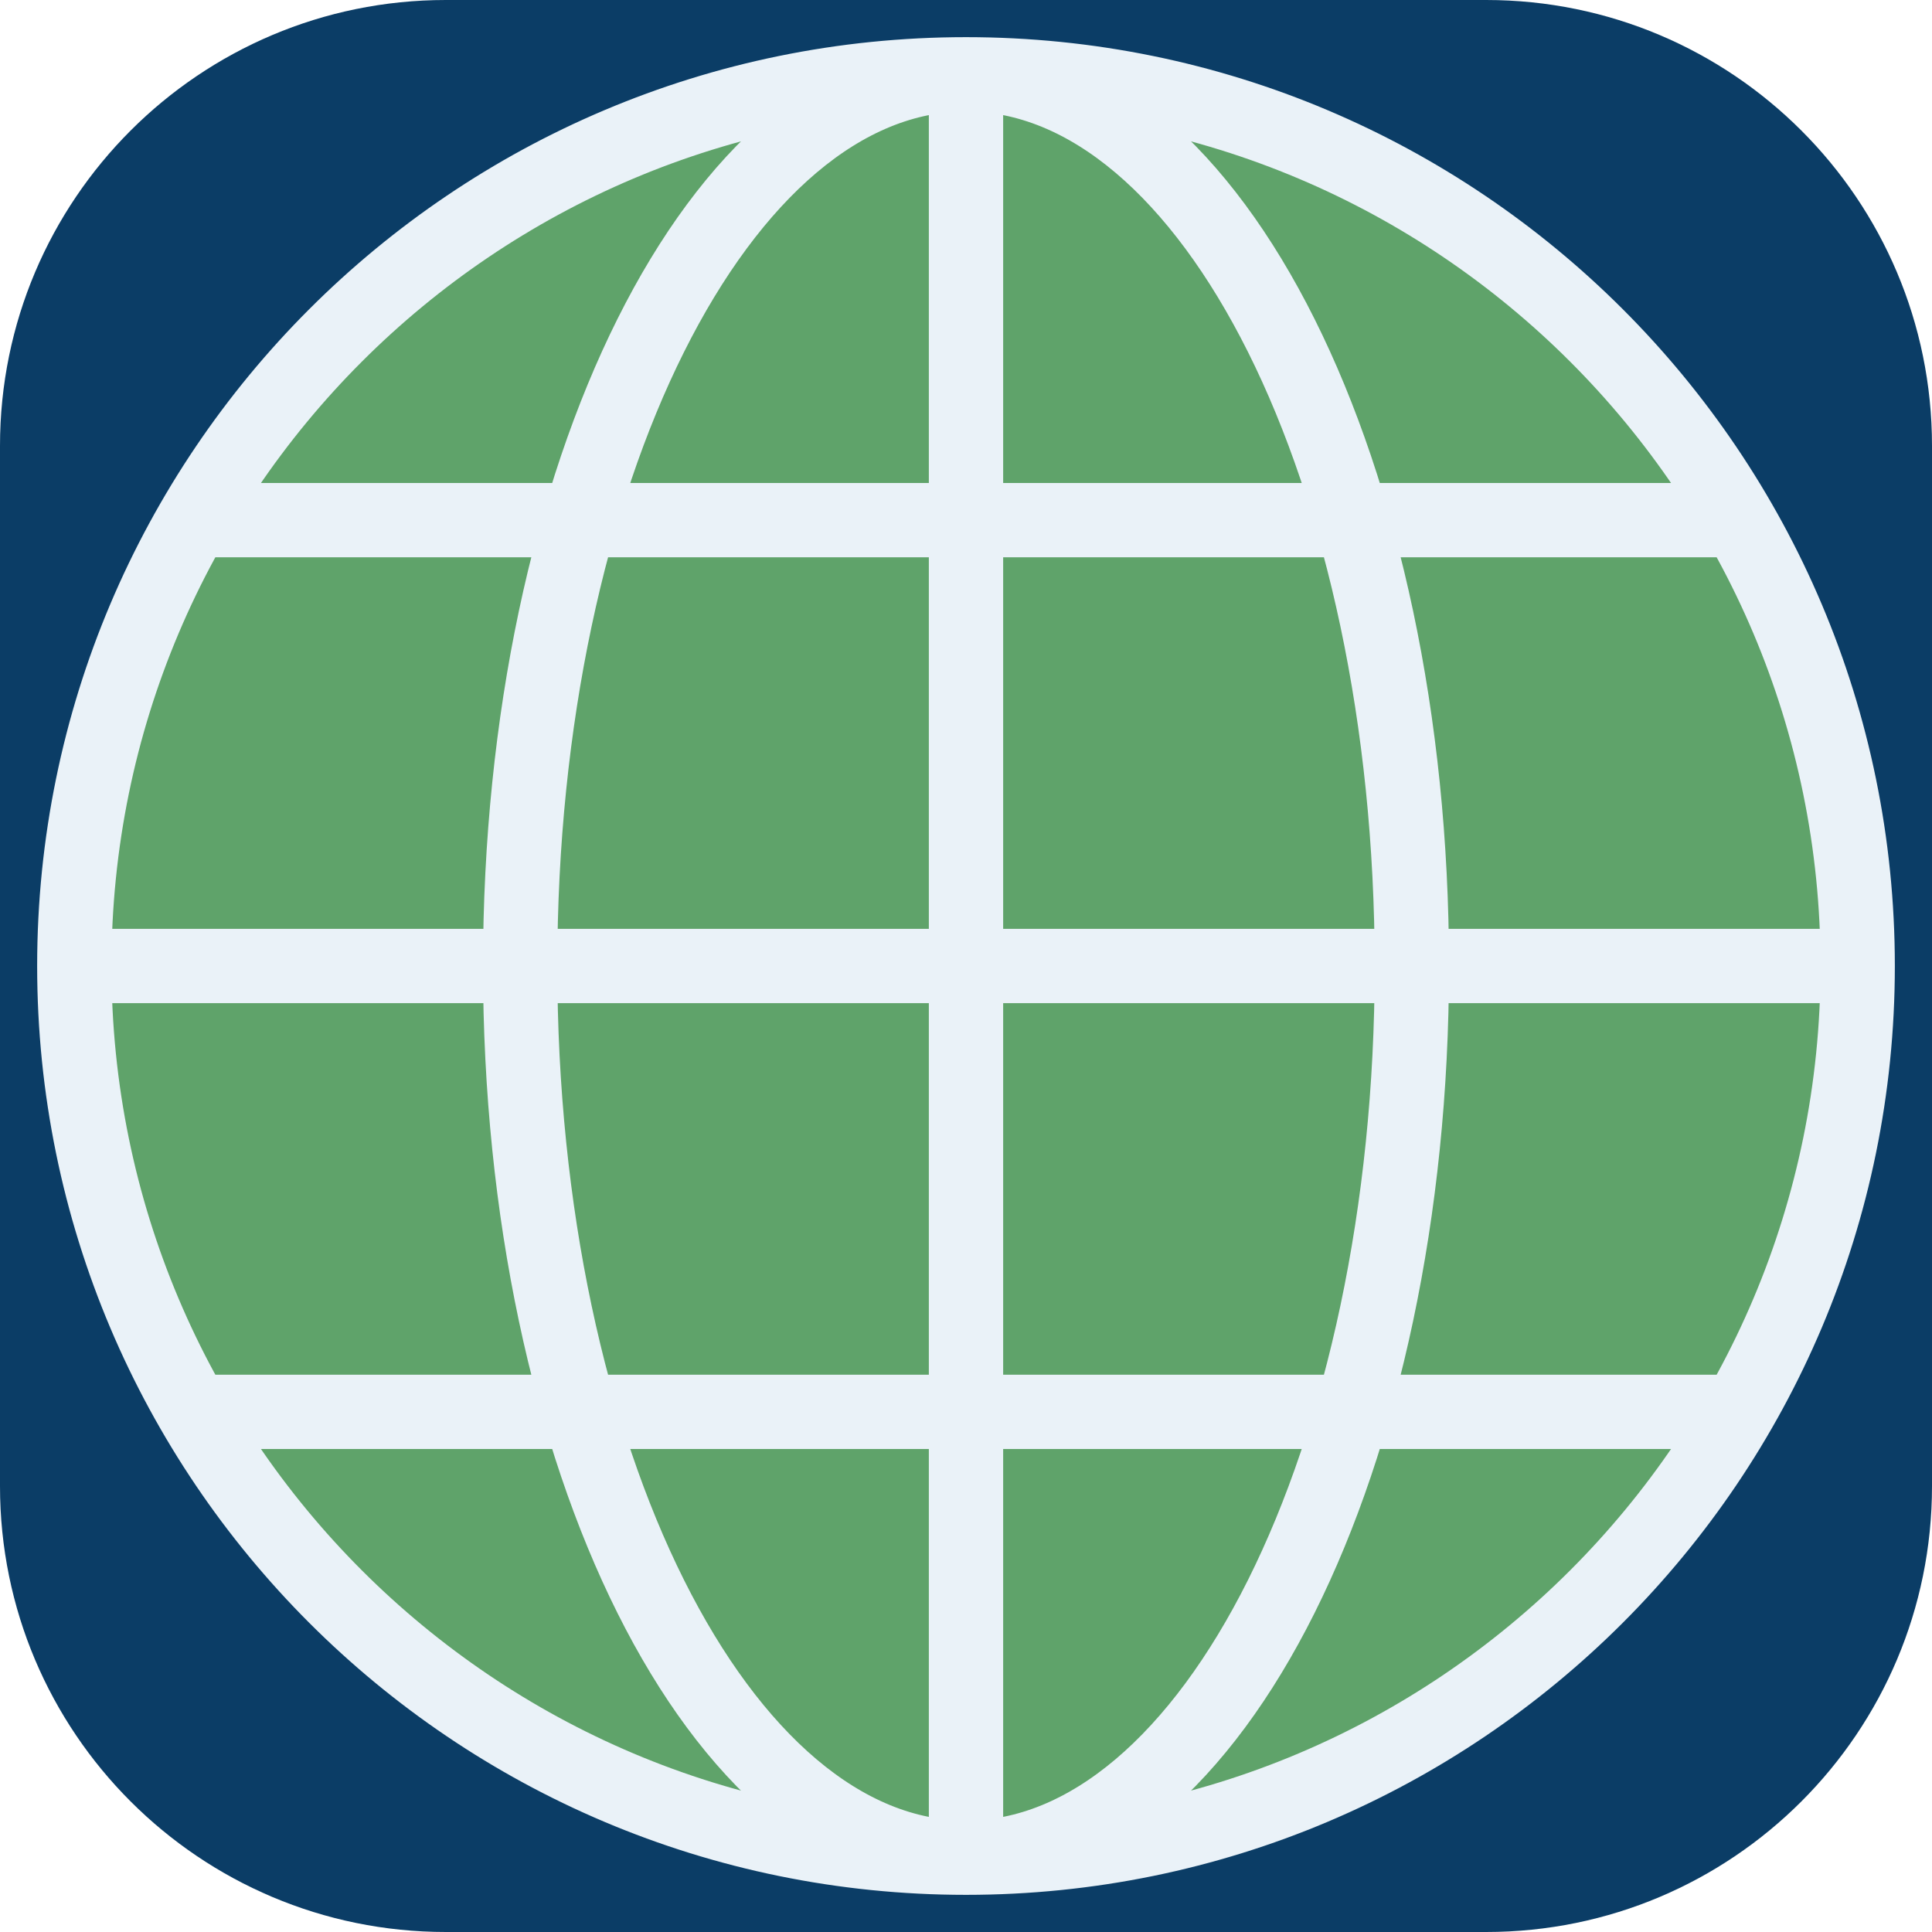
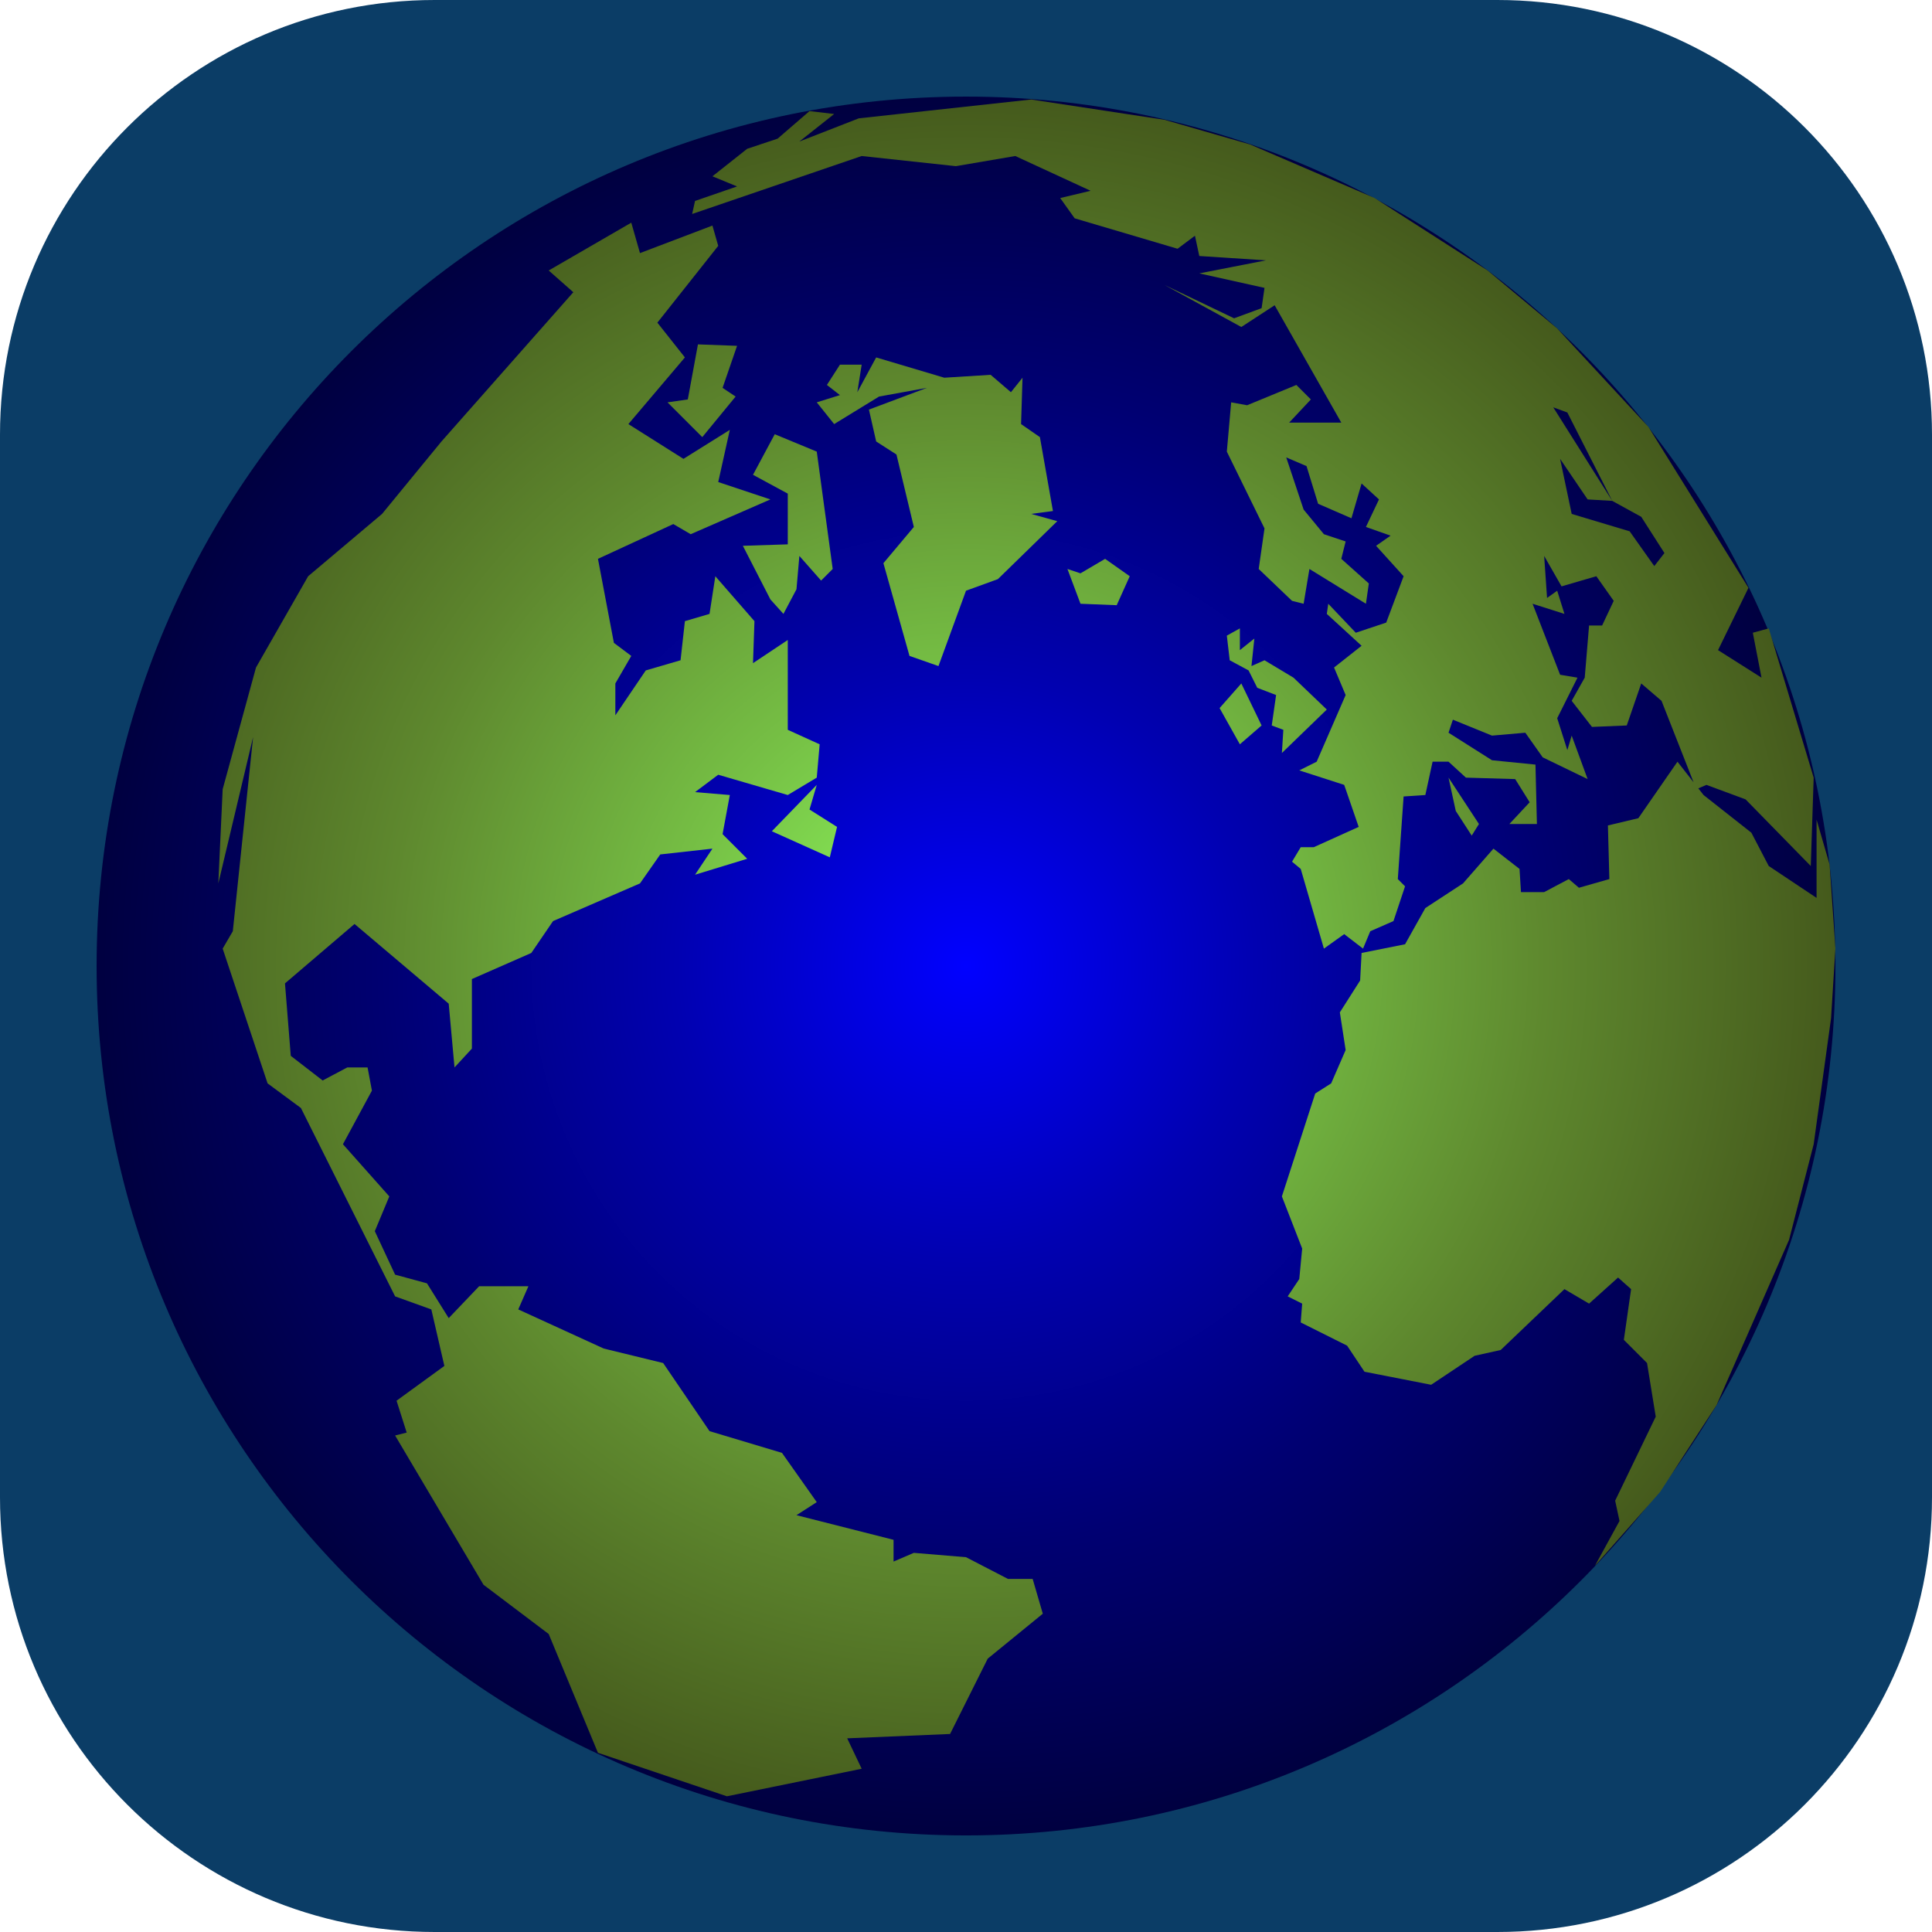
- <svg xmlns="http://www.w3.org/2000/svg" viewBox="28 28 52 52">
-   <rect x="28" y="28" width="52" height="52" rx="12" fill="#0B3D66" />
-   <path fill="#5FA36A" d="M54,30a24,24 0,1 1,0 48a24,24 0,1 1,0 -48z" />
-   <path fill="none" stroke="#EAF2F8" stroke-width="2" d="M54,30a24,24 0,1 1,0 48a24,24 0,1 1,0 -48z M30,54h48 M54,30v48 M54,30a12,24 0,1 1,0 48a12,24 0,1 1,0 -48z M33.2,42h41.6 M33.2,66h41.6" />
+ <svg xmlns="http://www.w3.org/2000/svg" viewBox="-6.667 -6.667 133.333 133.333">
+   <defs>
+     <radialGradient id="o" cx="60" cy="60" r="60" gradientUnits="userSpaceOnUse">
+       <stop offset="0" stop-color="#0101FF" />
+       <stop offset="0.333" stop-color="#0101B1" />
+       <stop offset="0.667" stop-color="#000072" />
+       <stop offset="1" stop-color="#000040" />
+     </radialGradient>
+     <radialGradient id="l" cx="60" cy="60" r="60" gradientUnits="userSpaceOnUse">
+       <stop offset="0" stop-color="#90FF60" />
+       <stop offset="0.333" stop-color="#76C045" />
+       <stop offset="0.667" stop-color="#5E882E" />
+       <stop offset="1" stop-color="#455A1C" />
+     </radialGradient>
+   </defs>
+   <rect x="-6.667" y="-6.667" width="133.333" height="133.333" rx="30" fill="#0B3D66" />
+   <circle cx="60" cy="60" r="60" fill="url(#o)" />
+   <path fill="url(#l)" d="M36.9,8.7l-5.7,3.3 1.7,1.5-9.1,10.3-4.1,5-5.1,4.3-3.6,6.3-2.3,8.4-0.3,6.5 2.4-10.1-1.4,13.4-0.7,1.2 3.1,9.3 2.3,1.7 6.5,13 2.5,0.9 0.9,3.9-3.3,2.4 0.7,2.2-0.8,0.2 6.1,10.3 4.5,3.4 3.4,8.2 8.9,3 9.3-1.9-1-2.1 7.1-0.3 2.6-5.2 3.8-3.1-0.7-2.4-1.7,0-2.9-1.5-3.6-0.3-1.4,0.6 0-1.5-6.7-1.7 1.4-0.9-2.4-3.4-5-1.5-3.2-4.7-4.1-1-5.9-2.7 0.7-1.6-3.4,0-2.1,2.2-1.5-2.4-2.2-0.6-1.4-3 1-2.4-3.2-3.6 2-3.7-0.3-1.6-1.4,0-1.7,0.9-2.2-1.7-0.4-5 4.8-4.1 6.5,5.5 0.4,4.4 1.2-1.3 0-4.8 4.1-1.8 1.5-2.2 6-2.6 1.4-2 3.6-0.4-1.2,1.8 3.6-1.1-1.7-1.7 0.5-2.7-2.4-0.2 1.6-1.2 4.8,1.4 2-1.2 0.2-2.3-2.2-1 0-6.2-2.4,1.6 0.1-2.9-2.7-3.1-0.4,2.6-1.7,0.5-0.3,2.7-2.4,0.7-2.1,3.1 0-2.2 1.1-1.9-1.2-0.9-1.1-5.8 5.2-2.4 1.2,0.7 5.5-2.4-3.6-1.2 0.8-3.6-3.2,2-3.8-2.4 3.9-4.6-1.9-2.4 4.2-5.3-0.4-1.4-5,1.9zM41.5,17.1l-0.7,3.8-1.4,0.2 2.4,2.4 2.3-2.8-0.9-0.6 1-2.9zM53.8,18l-1.3,2.4 0.3-1.9-1.5,0-0.9,1.4 0.9,0.7-1.6,0.5 1.2,1.5 3.1-1.9 3.3-0.6-4,1.5 0.5,2.2 1.4,0.9 1.2,5-2.1,2.5 1.8,6.4 2,0.7 1.9-5.2 2.2-0.8 4.1-4-1.8-0.5 1.5-0.2-0.9-5.1-1.3-0.9 0.1-3.2-0.8,1-1.4-1.2-3.2,0.2zM46.8,23.3l-1.5,2.8 2.4,1.3 0,3.5-3.1,0.1 1.9,3.7 0.9,1 0.9-1.7 0.2-2.3 1.5,1.7 0.8-0.8-1.1-8.1zM69.6,31.9l-1.7,1-0.9-0.3 0.9,2.4 2.5,0.1 0.9-2zM78.9,36.7l-0.9,0.5 0.2,1.7 1.3,0.7 0.6,1.2 1.3,0.5-0.3,2.1 0.8,0.3-0.1,1.6 3.1-3-2.3-2.2-2-1.2-0.9,0.4 0.2-1.9-1,0.8zM79,40.5l-1.5,1.7 1.4,2.5 1.5-1.3zM49.7,47.5l-3.1,3.2 4,1.8 0.5-2.1-1.9-1.2zM52.6,1.5l-4.1,1.6 2.4-1.9-1.7-0.2-2.2,1.9-2.1,0.7-2.4,1.9 1.7,0.7-2.9,1-0.2,0.9 11.7-4 6.5,0.7 4.1-0.7 5.2,2.4-2.1,0.5 1,1.4 7.1,2.1 1.2-0.9 0.3,1.4 4.6,0.3-4.6,0.9 4.5,1-0.2,1.4-1.9,0.7-4.8-2.3 5.3,2.9 2.3-1.5 20.2,7.4 3.1,6.1 2,1.1 1.6,2.5-0.7,0.9-1.7-2.4-2.3,3.1 1.2,1.7-0.8,1.7-0.9,0-0.3,3.6-0.9,1.6 1.4,1.8 2.4-0.1 1-2.9 1.4,1.2 2.4,6.1 0.7-0.3 2.7,1 4.5,4.6 0.2-6.1-3.1-10.3-1.1,0.3 0.6,3.1-3-1.9 2.1-4.3-6.9-11.1-6.3-6.8-4.8-4-7.8-5-8.6-3.7-5.9-1.7-9.2-1.4zM81.3,14.4l4.6,8.1-3.6,0 1.5-1.6-1-1-3.4,1.4-1.1-0.2-0.3,3.4 2.6,5.3-0.4,2.8 2.3,2.2 0.8,0.2 0.4-2.4 3.9,2.4 0.2-1.4-1.9-1.7 0.3-1.2-1.5-0.5-1.4-1.7-1.2-3.6 1.4,0.6 0.8,2.6 2.3,1 0.7-2.4 1.2,1.1-0.9,1.9 1.7,0.6-1,0.7 1.9,2.1-1.2,3.2-2.1,0.7-1.9-2-0.1,0.7 2.4,2.2-1.9,1.5 0.8,1.9-2,4.6-1.2,0.6 3.1,1 1,2.9-3.1,1.4-0.9,0-0.6,1 0.6,0.5 1.6,5.5 1.4-1 1.3,1 0.5-1.2 1.6-0.7 0.8-2.4-0.5-0.5 0.4-5.7 1.5-0.1 0.5-2.3 1.1,0 1.2,1.1 3.4,0.1 1,1.6-1.4,1.5 1.9,0-0.1-4.1-3-0.3-3-1.9 0.3-0.9 2.7,1.1 2.3-0.2 1.2,1.7 3.1,1.5-1.1-3-0.3,1-0.7-2.2 1.4-2.8-1.2-0.2-1.9-4.9 2.2,0.7-0.5-1.6-0.7,0.5-0.2-2.9 1.2,2.1 2.4-0.7 2.3-3.1-4-1.2-0.8-3.8 1.9,2.8 1.7,0.1-4.1-6.5zM109.1,45.9l-2.7,3.9-2.1,0.5 0.1,3.7-2.1,0.6-0.7-0.6-1.7,0.9-1.6,0-0.1-1.6-1.8-1.4-2.1,2.4-2.6,1.7-1.4,2.5-3,0.6-0.1,1.9-1.4,2.2 0.4,2.6-1,2.3-1.1,0.7-2.3,7.1 1.4,3.6-0.2,2.1-0.8,1.2 1,0.5-0.1,1.3 3.2,1.6 1.2,1.8 4.6,0.9 3-2 1.8-0.4 4.4-4.2 1.7,1 2-1.8 0.9,0.8-0.5,3.5 1.6,1.6 0.6,3.7-2.8,5.8 0.3,1.4-1.7,3.1 4.5-5.1 3.9-6 5-11.4 1.7-6.6 1.2-8.7 0.3-4.8-0.4-5.8-0.9-3.1 0,5.4-3.3-2.2-1.2-2.3-3.3-2.6zM93.3,47l0.5,2.3 1.1,1.7 0.5-0.8z" />
</svg>
